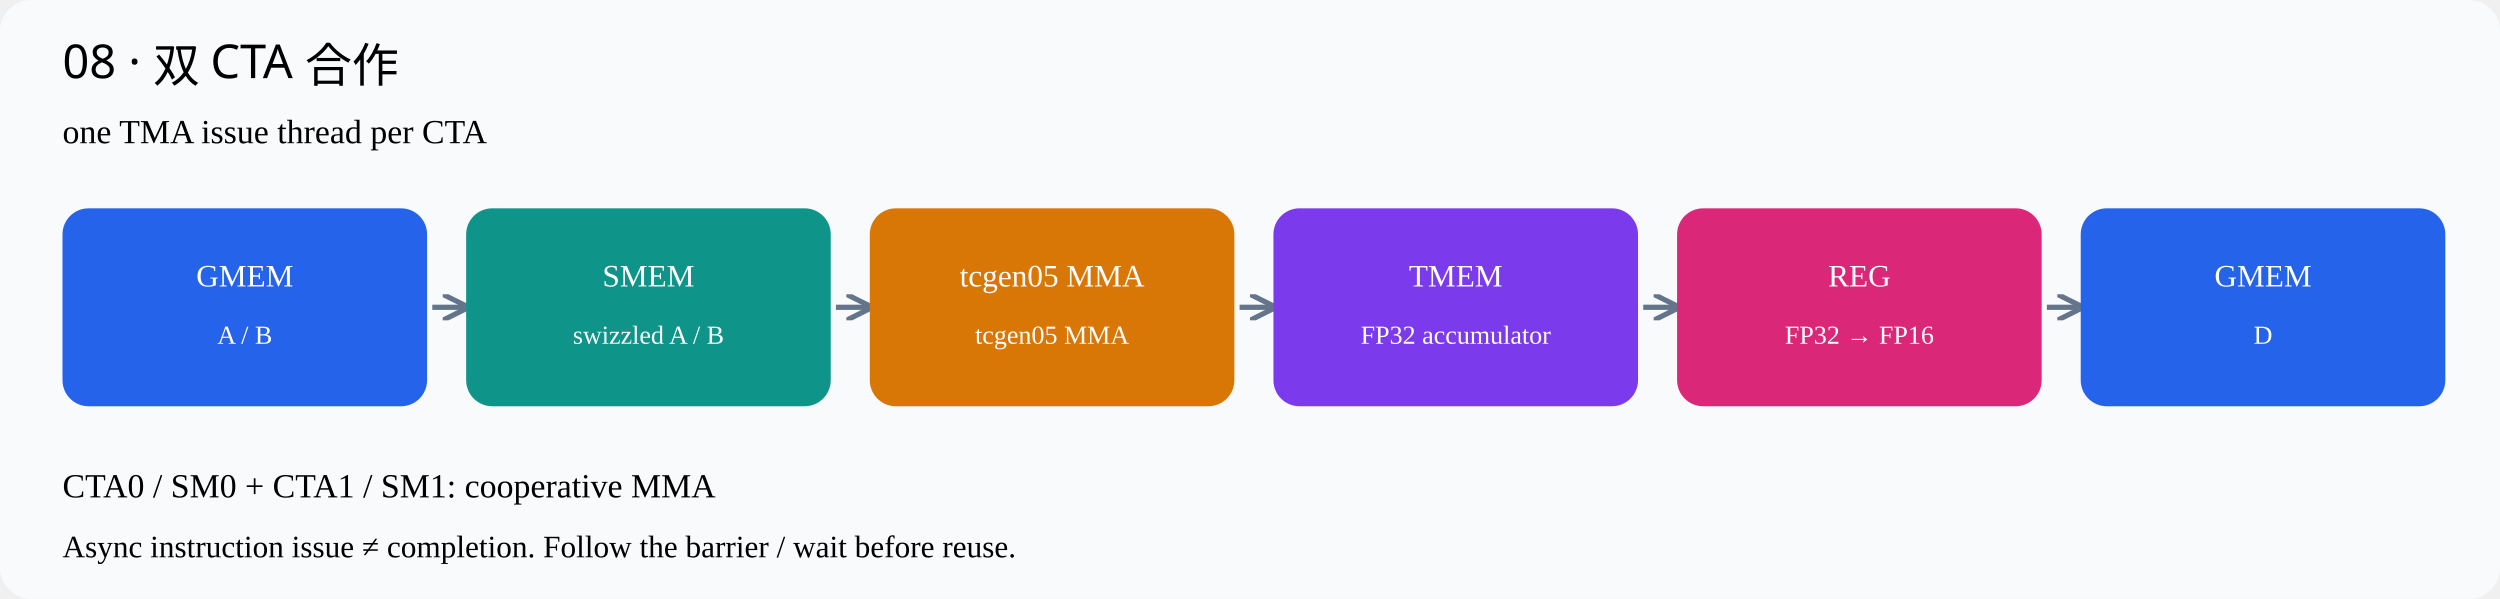
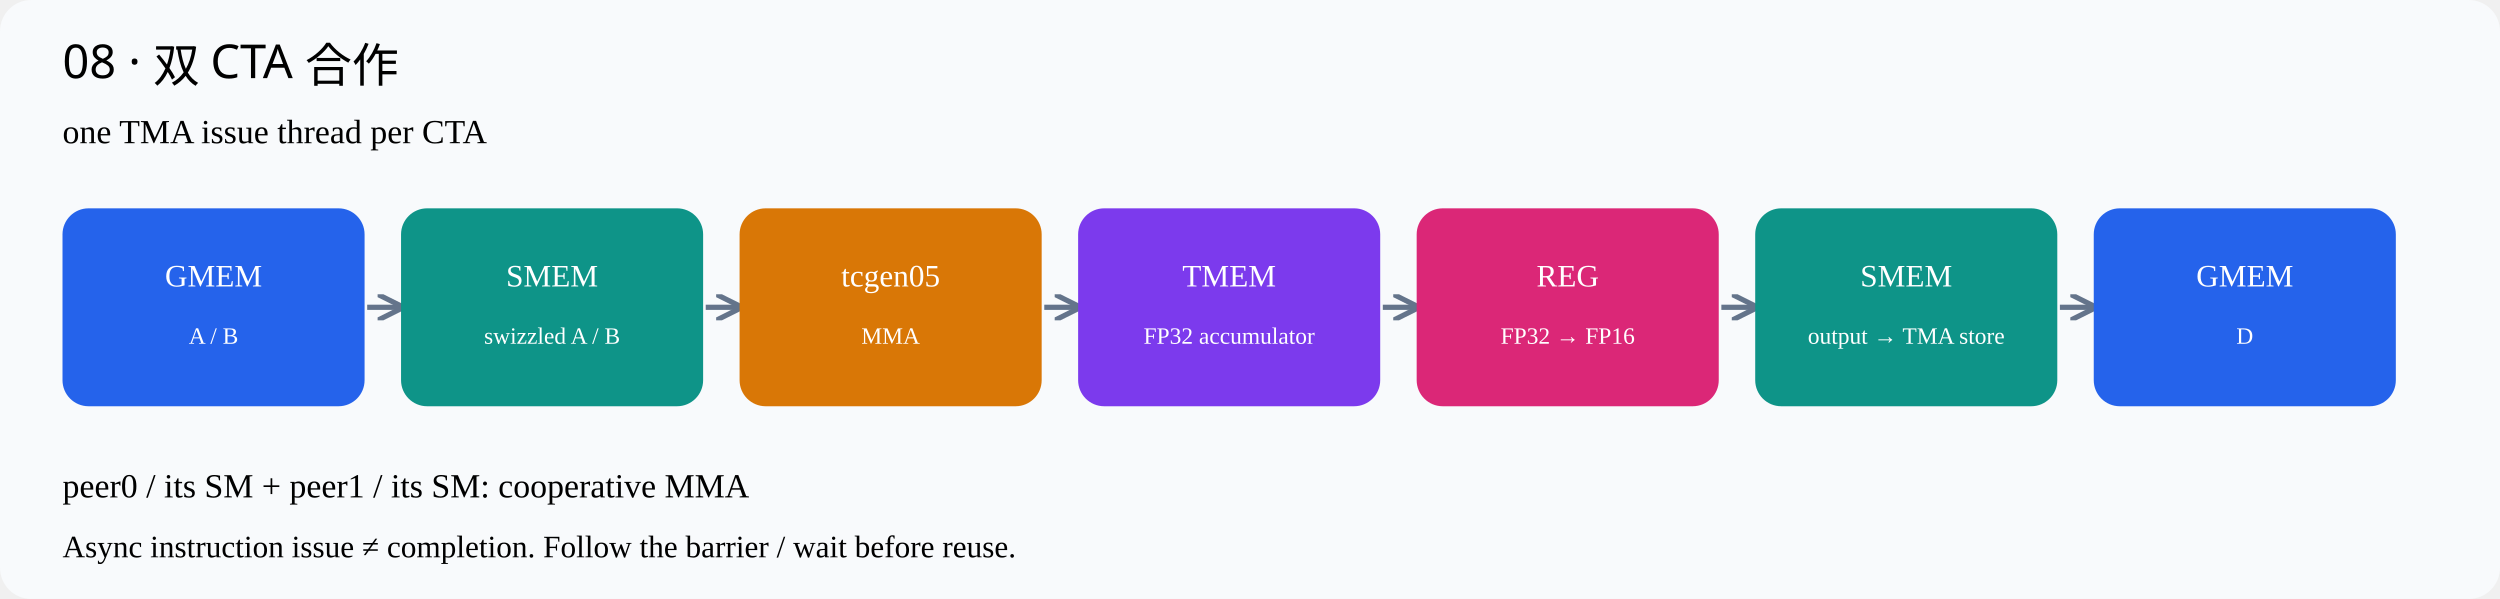
<svg xmlns="http://www.w3.org/2000/svg" viewBox="0 0 960 230" role="img" aria-label="08 · 双 CTA 合作 数据路径">
  <defs>
    <marker id="arr" markerWidth="5" markerHeight="5" refX="4" refY="2.5" orient="auto">
      <path d="M0 0L5 2.5L0 5" fill="none" stroke="#64748b" />
    </marker>
  </defs>
  <rect width="960" height="230" fill="#f8fafc" rx="12" />
  <text x="24" y="30" font-size="18" font-family="sans-serif">08 · 双 CTA 合作</text>
  <text x="24" y="55" font-size="13">one TMA issue thread per CTA</text>
  <g id="node-0" data-tag="gmem">
-     <rect x="24" y="80" width="140" height="76" rx="10" fill="#2563eb" />
-     <text x="94" y="110" fill="white" text-anchor="middle" font-size="12">GMEM</text>
-     <text x="94" y="132" fill="white" text-anchor="middle" font-size="10"> A / B</text>
+     <rect x="24.0" y="80" width="116.0" height="76" rx="10" fill="#2563eb" />
+     <text x="82.0" y="110" fill="white" text-anchor="middle" font-size="12">GMEM</text>
+     <text x="82.0" y="132" fill="white" text-anchor="middle" font-size="9"> A / B</text>
  </g>
-   <path d="M166 118h12" stroke="#64748b" stroke-width="2" marker-end="url(#arr)" />
+   <path d="M141.0 118h12" stroke="#64748b" stroke-width="2" marker-end="url(#arr)" />
  <g id="node-1" data-tag="smem">
-     <rect x="179" y="80" width="140" height="76" rx="10" fill="#0e9488" />
-     <text x="249" y="110" fill="white" text-anchor="middle" font-size="12">SMEM</text>
-     <text x="249" y="132" fill="white" text-anchor="middle" font-size="10"> swizzled A / B</text>
+     <rect x="154.0" y="80" width="116.0" height="76" rx="10" fill="#0e9488" />
+     <text x="212.0" y="110" fill="white" text-anchor="middle" font-size="12">SMEM</text>
+     <text x="212.0" y="132" fill="white" text-anchor="middle" font-size="9"> swizzled A / B</text>
  </g>
-   <path d="M321 118h12" stroke="#64748b" stroke-width="2" marker-end="url(#arr)" />
+   <path d="M271.0 118h12" stroke="#64748b" stroke-width="2" marker-end="url(#arr)" />
  <g id="node-2" data-tag="mma">
-     <rect x="334" y="80" width="140" height="76" rx="10" fill="#d97706" />
-     <text x="404" y="110" fill="white" text-anchor="middle" font-size="12">tcgen05 MMA</text>
-     <text x="404" y="132" fill="white" text-anchor="middle" font-size="10">tcgen05 MMA</text>
+     <rect x="284.0" y="80" width="116.0" height="76" rx="10" fill="#d97706" />
+     <text x="342.0" y="110" fill="white" text-anchor="middle" font-size="12">tcgen05</text>
+     <text x="342.0" y="132" fill="white" text-anchor="middle" font-size="9"> MMA</text>
  </g>
-   <path d="M476 118h12" stroke="#64748b" stroke-width="2" marker-end="url(#arr)" />
+   <path d="M401.0 118h12" stroke="#64748b" stroke-width="2" marker-end="url(#arr)" />
  <g id="node-3" data-tag="tmem">
-     <rect x="489" y="80" width="140" height="76" rx="10" fill="#7c3aed" />
-     <text x="559" y="110" fill="white" text-anchor="middle" font-size="12">TMEM</text>
-     <text x="559" y="132" fill="white" text-anchor="middle" font-size="10"> FP32 accumulator</text>
+     <rect x="414.0" y="80" width="116.0" height="76" rx="10" fill="#7c3aed" />
+     <text x="472.0" y="110" fill="white" text-anchor="middle" font-size="12">TMEM</text>
+     <text x="472.0" y="132" fill="white" text-anchor="middle" font-size="9"> FP32 accumulator</text>
  </g>
-   <path d="M631 118h12" stroke="#64748b" stroke-width="2" marker-end="url(#arr)" />
+   <path d="M531.0 118h12" stroke="#64748b" stroke-width="2" marker-end="url(#arr)" />
  <g id="node-4" data-tag="rmem">
-     <rect x="644" y="80" width="140" height="76" rx="10" fill="#db2777" />
-     <text x="714" y="110" fill="white" text-anchor="middle" font-size="12">REG</text>
-     <text x="714" y="132" fill="white" text-anchor="middle" font-size="10"> FP32 → FP16</text>
+     <rect x="544.0" y="80" width="116.0" height="76" rx="10" fill="#db2777" />
+     <text x="602.0" y="110" fill="white" text-anchor="middle" font-size="12">REG</text>
+     <text x="602.0" y="132" fill="white" text-anchor="middle" font-size="9"> FP32 → FP16</text>
  </g>
-   <path d="M786 118h12" stroke="#64748b" stroke-width="2" marker-end="url(#arr)" />
-   <g id="node-5" data-tag="gmem">
-     <rect x="799" y="80" width="140" height="76" rx="10" fill="#2563eb" />
-     <text x="869" y="110" fill="white" text-anchor="middle" font-size="12">GMEM</text>
-     <text x="869" y="132" fill="white" text-anchor="middle" font-size="10"> D</text>
+   <path d="M661.0 118h12" stroke="#64748b" stroke-width="2" marker-end="url(#arr)" />
+   <g id="node-5" data-tag="smem">
+     <rect x="674.0" y="80" width="116.0" height="76" rx="10" fill="#0e9488" />
+     <text x="732.0" y="110" fill="white" text-anchor="middle" font-size="12">SMEM</text>
+     <text x="732.0" y="132" fill="white" text-anchor="middle" font-size="9"> output → TMA store</text>
  </g>
-   <text x="24" y="191" font-size="13">CTA0 / SM0 + CTA1 / SM1: cooperative MMA</text>
+   <path d="M791.0 118h12" stroke="#64748b" stroke-width="2" marker-end="url(#arr)" />
+   <g id="node-6" data-tag="gmem">
+     <rect x="804.0" y="80" width="116.0" height="76" rx="10" fill="#2563eb" />
+     <text x="862.0" y="110" fill="white" text-anchor="middle" font-size="12">GMEM</text>
+     <text x="862.0" y="132" fill="white" text-anchor="middle" font-size="9"> D</text>
+   </g>
+   <text x="24" y="191" font-size="13">peer0 / its SM + peer1 / its SM: cooperative MMA</text>
  <text x="24" y="214" font-size="12">Async instruction issue ≠ completion. Follow the barrier / wait before reuse.</text>
</svg>
